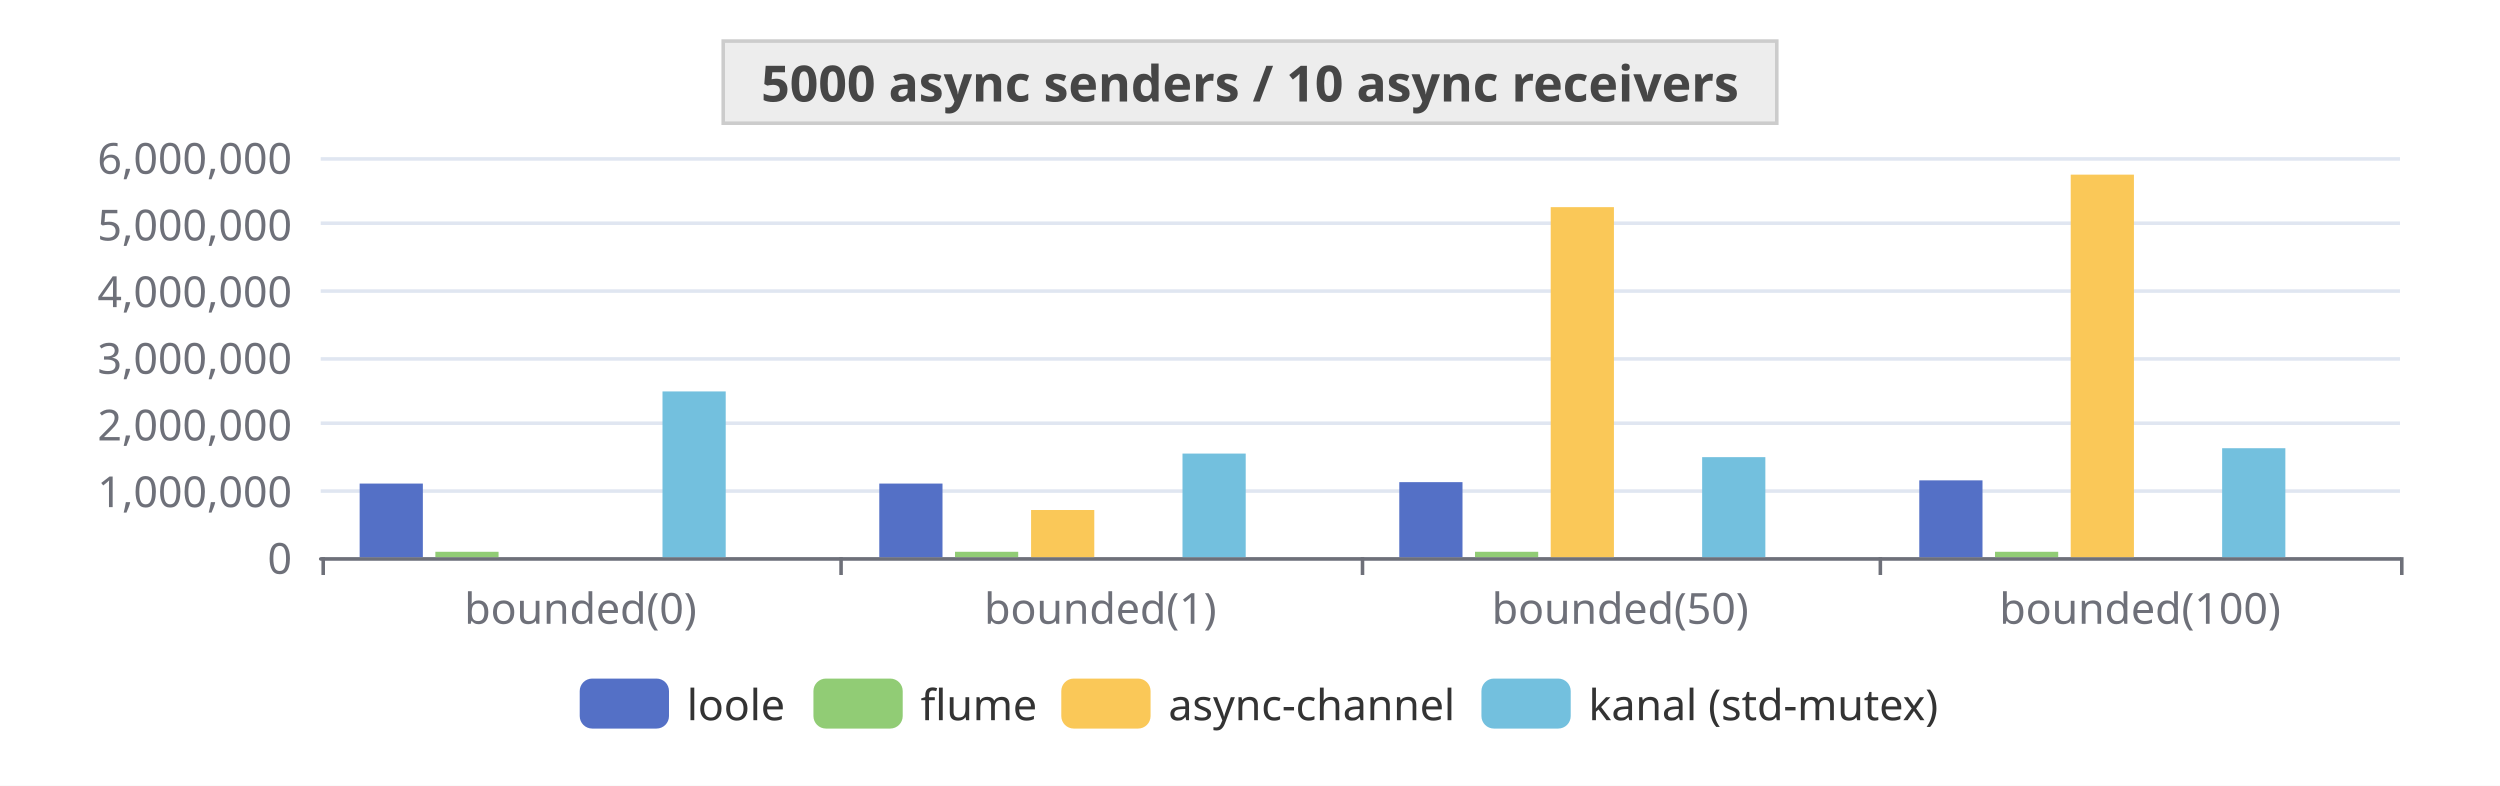
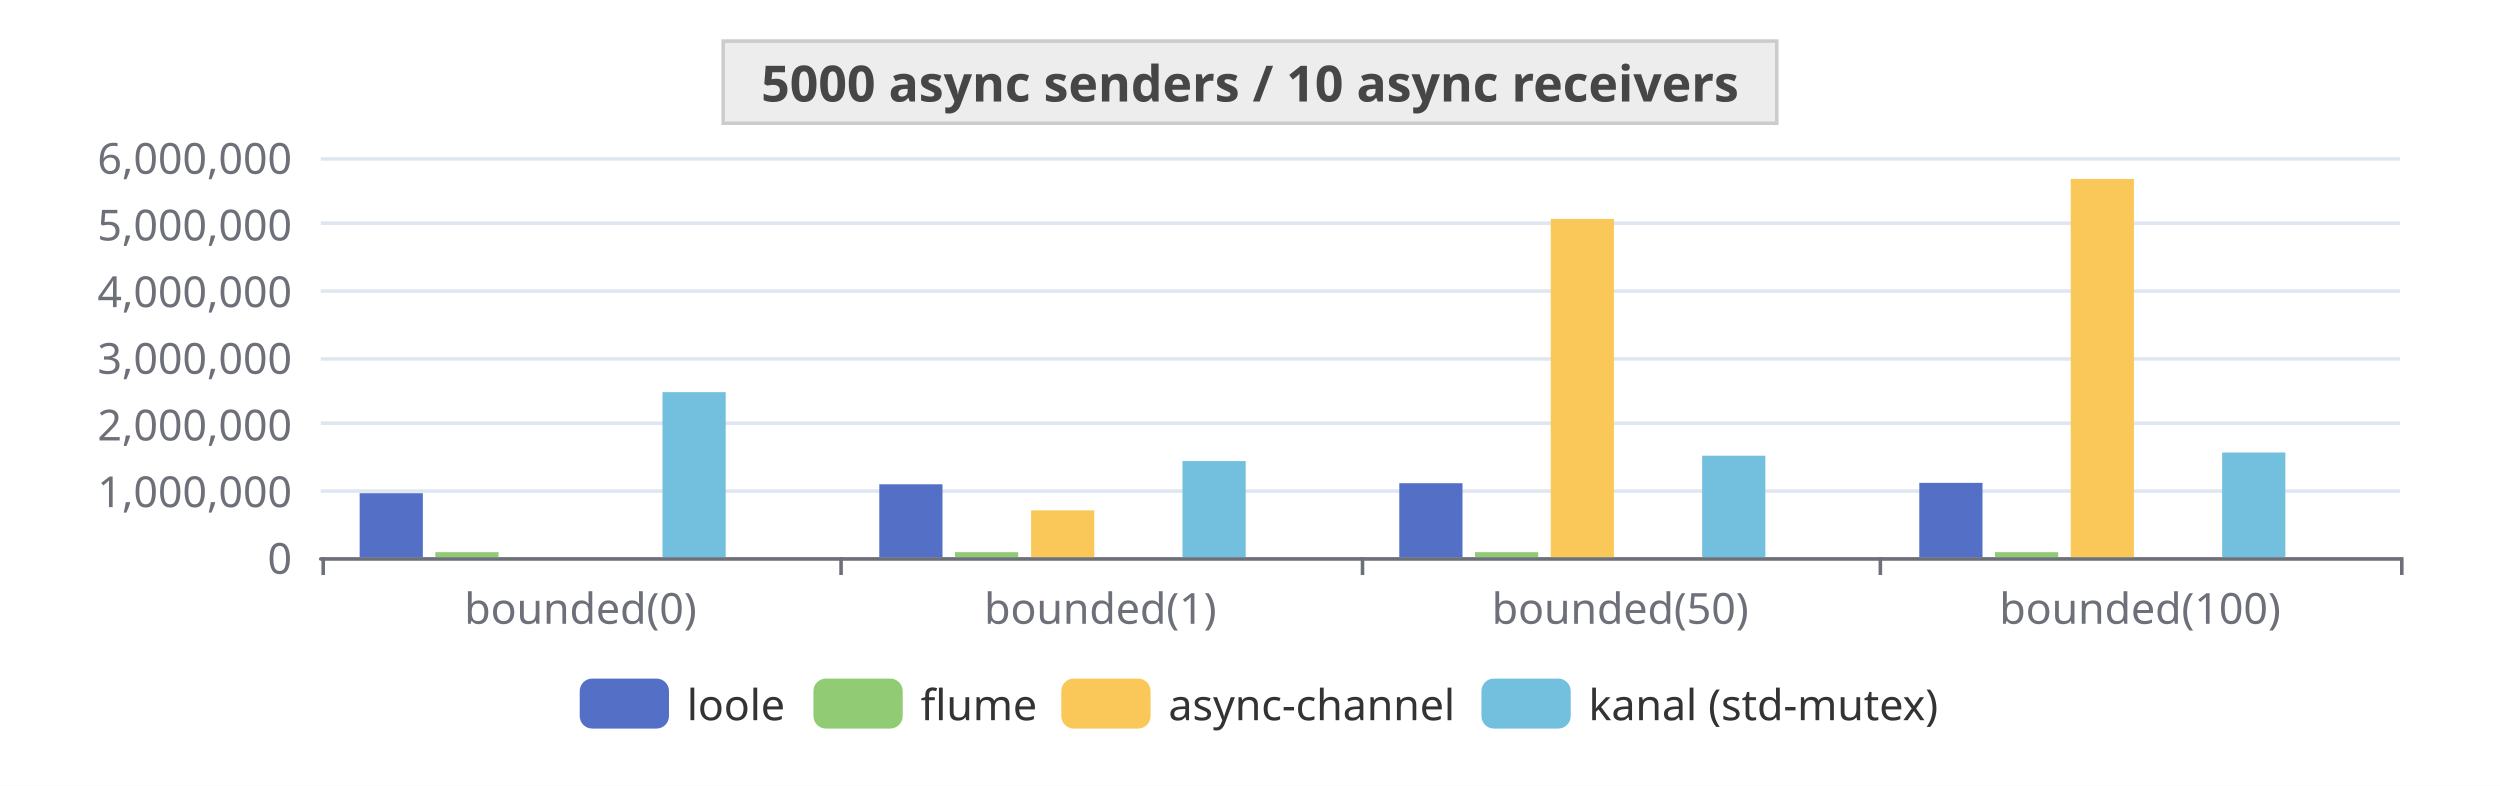
<svg xmlns="http://www.w3.org/2000/svg" width="700" height="220" version="1.1" baseProfile="full" viewBox="0 0 700 220">
  <rect width="700" height="220" x="0" y="0" id="0" fill="white" />
  <path d="M89.8 156.5L672 156.5" fill="none" stroke="#E0E6F1" />
  <path d="M89.8 137.5L672 137.5" fill="none" stroke="#E0E6F1" />
  <path d="M89.8 118.5L672 118.5" fill="none" stroke="#E0E6F1" />
  <path d="M89.8 100.5L672 100.5" fill="none" stroke="#E0E6F1" />
  <path d="M89.8 81.5L672 81.5" fill="none" stroke="#E0E6F1" />
  <path d="M89.8 62.5L672 62.5" fill="none" stroke="#E0E6F1" />
  <path d="M89.8 44.5L672 44.5" fill="none" stroke="#E0E6F1" />
  <path d="M89.8 156.5L672 156.5" fill="none" stroke="#6E7079" stroke-linecap="round" />
  <path d="M90.5 156L90.5 161" fill="none" stroke="#6E7079" />
  <path d="M235.5 156L235.5 161" fill="none" stroke="#6E7079" />
  <path d="M381.5 156L381.5 161" fill="none" stroke="#6E7079" />
  <path d="M526.5 156L526.5 161" fill="none" stroke="#6E7079" />
  <path d="M672.5 156L672.5 161" fill="none" stroke="#6E7079" />
  <text dominant-baseline="central" text-anchor="end" style="font-size:12px;font-family:sans-serif;" transform="translate(81.76 156)" fill="#6E7079">0</text>
  <text dominant-baseline="central" text-anchor="end" style="font-size:12px;font-family:sans-serif;" transform="translate(81.76 137.3333)" fill="#6E7079">1,000,000</text>
  <text dominant-baseline="central" text-anchor="end" style="font-size:12px;font-family:sans-serif;" transform="translate(81.76 118.6667)" fill="#6E7079">2,000,000</text>
  <text dominant-baseline="central" text-anchor="end" style="font-size:12px;font-family:sans-serif;" transform="translate(81.76 100)" fill="#6E7079">3,000,000</text>
  <text dominant-baseline="central" text-anchor="end" style="font-size:12px;font-family:sans-serif;" transform="translate(81.76 81.3333)" fill="#6E7079">4,000,000</text>
  <text dominant-baseline="central" text-anchor="end" style="font-size:12px;font-family:sans-serif;" transform="translate(81.76 62.6667)" fill="#6E7079">5,000,000</text>
  <text dominant-baseline="central" text-anchor="end" style="font-size:12px;font-family:sans-serif;" transform="translate(81.76 44)" fill="#6E7079">6,000,000</text>
  <text dominant-baseline="central" text-anchor="middle" style="font-size:12px;font-family:sans-serif;" y="6" transform="translate(162.54 164)" fill="#6E7079">bounded(0)</text>
  <text dominant-baseline="central" text-anchor="middle" style="font-size:12px;font-family:sans-serif;" y="6" transform="translate(308.1 164)" fill="#6E7079">bounded(1)</text>
  <text dominant-baseline="central" text-anchor="middle" style="font-size:12px;font-family:sans-serif;" y="6" transform="translate(453.66 164)" fill="#6E7079">bounded(50)</text>
  <text dominant-baseline="central" text-anchor="middle" style="font-size:12px;font-family:sans-serif;" y="6" transform="translate(599.22 164)" fill="#6E7079">bounded(100)</text>
-   <path d="M100.7 156l17.7 0l0 -20.6l-17.7 0Z" fill="#5470c6" />
-   <path d="M246.2 156l17.7 0l0 -20.6l-17.7 0Z" fill="#5470c6" />
-   <path d="M391.8 156l17.7 0l0 -21l-17.7 0Z" fill="#5470c6" />
-   <path d="M537.4 156l17.7 0l0 -21.5l-17.7 0Z" fill="#5470c6" />
-   <path d="M121.9 156l17.7 0l0 -1.5l-17.7 0Z" fill="#91cc75" />
-   <path d="M267.4 156l17.7 0l0 -1.5l-17.7 0Z" fill="#91cc75" />
-   <path d="M413 156l17.7 0l0 -1.5l-17.7 0Z" fill="#91cc75" />
-   <path d="M558.6 156l17.7 0l0 -1.5l-17.7 0Z" fill="#91cc75" />
+   <path d="M100.7 156l17.7 0l0 -17.9l-17.7 0Z" fill="#5470c6" />
+   <path d="M246.2 156l17.7 0l0 -20.4l-17.7 0Z" fill="#5470c6" />
+   <path d="M391.8 156l17.7 0l0 -20.7l-17.7 0Z" fill="#5470c6" />
+   <path d="M537.4 156l17.7 0l0 -20.8l-17.7 0Z" fill="#5470c6" />
+   <path d="M121.9 156l17.7 0l0 -1.4l-17.7 0Z" fill="#91cc75" />
+   <path d="M267.4 156l17.7 0l0 -1.4l-17.7 0Z" fill="#91cc75" />
+   <path d="M413 156l17.7 0l0 -1.4l-17.7 0Z" fill="#91cc75" />
+   <path d="M558.6 156l17.7 0l0 -1.4l-17.7 0Z" fill="#91cc75" />
  <path d="M143.1 156l17.7 0l0 0l-17.7 0Z" fill="#fac858" />
-   <path d="M288.7 156l17.7 0l0 -13.2l-17.7 0Z" fill="#fac858" />
-   <path d="M434.2 156l17.7 0l0 -98l-17.7 0Z" fill="#fac858" />
-   <path d="M579.8 156l17.7 0l0 -107.1l-17.7 0Z" fill="#fac858" />
+   <path d="M288.7 156l17.7 0l0 -13.1l-17.7 0Z" fill="#fac858" />
+   <path d="M434.2 156l17.7 0l0 -94.7l-17.7 0Z" fill="#fac858" />
+   <path d="M579.8 156l17.7 0l0 -105.9l-17.7 0Z" fill="#fac858" />
  <path d="M164.3 156l17.7 0l0 0l-17.7 0Z" fill="#ee6666" />
  <path d="M309.9 156l17.7 0l0 0l-17.7 0Z" fill="#ee6666" />
  <path d="M455.4 156l17.7 0l0 0l-17.7 0Z" fill="#ee6666" />
  <path d="M601 156l17.7 0l0 0l-17.7 0Z" fill="#ee6666" />
-   <path d="M185.5 156l17.7 0l0 -46.4l-17.7 0Z" fill="#73c0de" />
-   <path d="M331.1 156l17.7 0l0 -29l-17.7 0Z" fill="#73c0de" />
-   <path d="M476.6 156l17.7 0l0 -28l-17.7 0Z" fill="#73c0de" />
-   <path d="M622.2 156l17.7 0l0 -30.5l-17.7 0Z" fill="#73c0de" />
+   <path d="M185.5 156l17.7 0l0 -46.2l-17.7 0Z" fill="#73c0de" />
+   <path d="M331.1 156l17.7 0l0 -26.9l-17.7 0Z" fill="#73c0de" />
+   <path d="M476.6 156l17.7 0l0 -28.4l-17.7 0Z" fill="#73c0de" />
+   <path d="M622.2 156l17.7 0l0 -29.3l-17.7 0Z" fill="#73c0de" />
  <path d="M206.7 156l17.7 0l0 0l-17.7 0Z" fill="#3ba272" />
  <path d="M352.3 156l17.7 0l0 0l-17.7 0Z" fill="#3ba272" />
  <path d="M497.8 156l17.7 0l0 0l-17.7 0Z" fill="#3ba272" />
  <path d="M643.4 156l17.7 0l0 0l-17.7 0Z" fill="#3ba272" />
  <path d="M-5 -5l385.4 0l0 24l-385.4 0Z" transform="translate(162.32 190)" fill="rgb(0,0,0)" fill-opacity="0" stroke="#ccc" stroke-width="0" />
  <path d="M3.5 0L21.5 0A3.5 3.5 0 0 1 25 3.5L25 10.5A3.5 3.5 0 0 1 21.5 14L3.5 14A3.5 3.5 0 0 1 0 10.5L0 3.5A3.5 3.5 0 0 1 3.5 0" transform="translate(162.32 190)" fill="#5470c6" />
  <text dominant-baseline="central" text-anchor="start" style="font-size:12px;font-family:sans-serif;" x="30" y="7" transform="translate(162.32 190)" fill="#333">loole</text>
  <path d="M3.5 0L21.5 0A3.5 3.5 0 0 1 25 3.5L25 10.5A3.5 3.5 0 0 1 21.5 14L3.5 14A3.5 3.5 0 0 1 0 10.5L0 3.5A3.5 3.5 0 0 1 3.5 0" transform="translate(227.76 190)" fill="#91cc75" />
  <text dominant-baseline="central" text-anchor="start" style="font-size:12px;font-family:sans-serif;" x="30" y="7" transform="translate(227.76 190)" fill="#333">flume</text>
  <path d="M3.5 0L21.5 0A3.5 3.5 0 0 1 25 3.5L25 10.5A3.5 3.5 0 0 1 21.5 14L3.5 14A3.5 3.5 0 0 1 0 10.5L0 3.5A3.5 3.5 0 0 1 3.5 0" transform="translate(297.16 190)" fill="#fac858" />
  <text dominant-baseline="central" text-anchor="start" style="font-size:12px;font-family:sans-serif;" x="30" y="7" transform="translate(297.16 190)" fill="#333">async-channel</text>
  <path d="M3.5 0L21.5 0A3.5 3.5 0 0 1 25 3.5L25 10.5A3.5 3.5 0 0 1 21.5 14L3.5 14A3.5 3.5 0 0 1 0 10.5L0 3.5A3.5 3.5 0 0 1 3.5 0" transform="translate(414.8 190)" fill="#73c0de" />
  <text dominant-baseline="central" text-anchor="start" style="font-size:12px;font-family:sans-serif;" xml:space="preserve" x="30" y="7" transform="translate(414.8 190)" fill="#333">kanal (std-mutex)</text>
  <path d="M-147.5 -4.5l295 0l0 23l-295 0Z" transform="translate(350 16)" fill="#ddd8" stroke="#ccc" />
  <text dominant-baseline="central" text-anchor="middle" style="font-size:14px;font-family:sans-serif;font-weight:bold;" xml:space="preserve" y="7" transform="translate(350 16)" fill="#464646">5000 async senders / 10 async receivers</text>
</svg>
